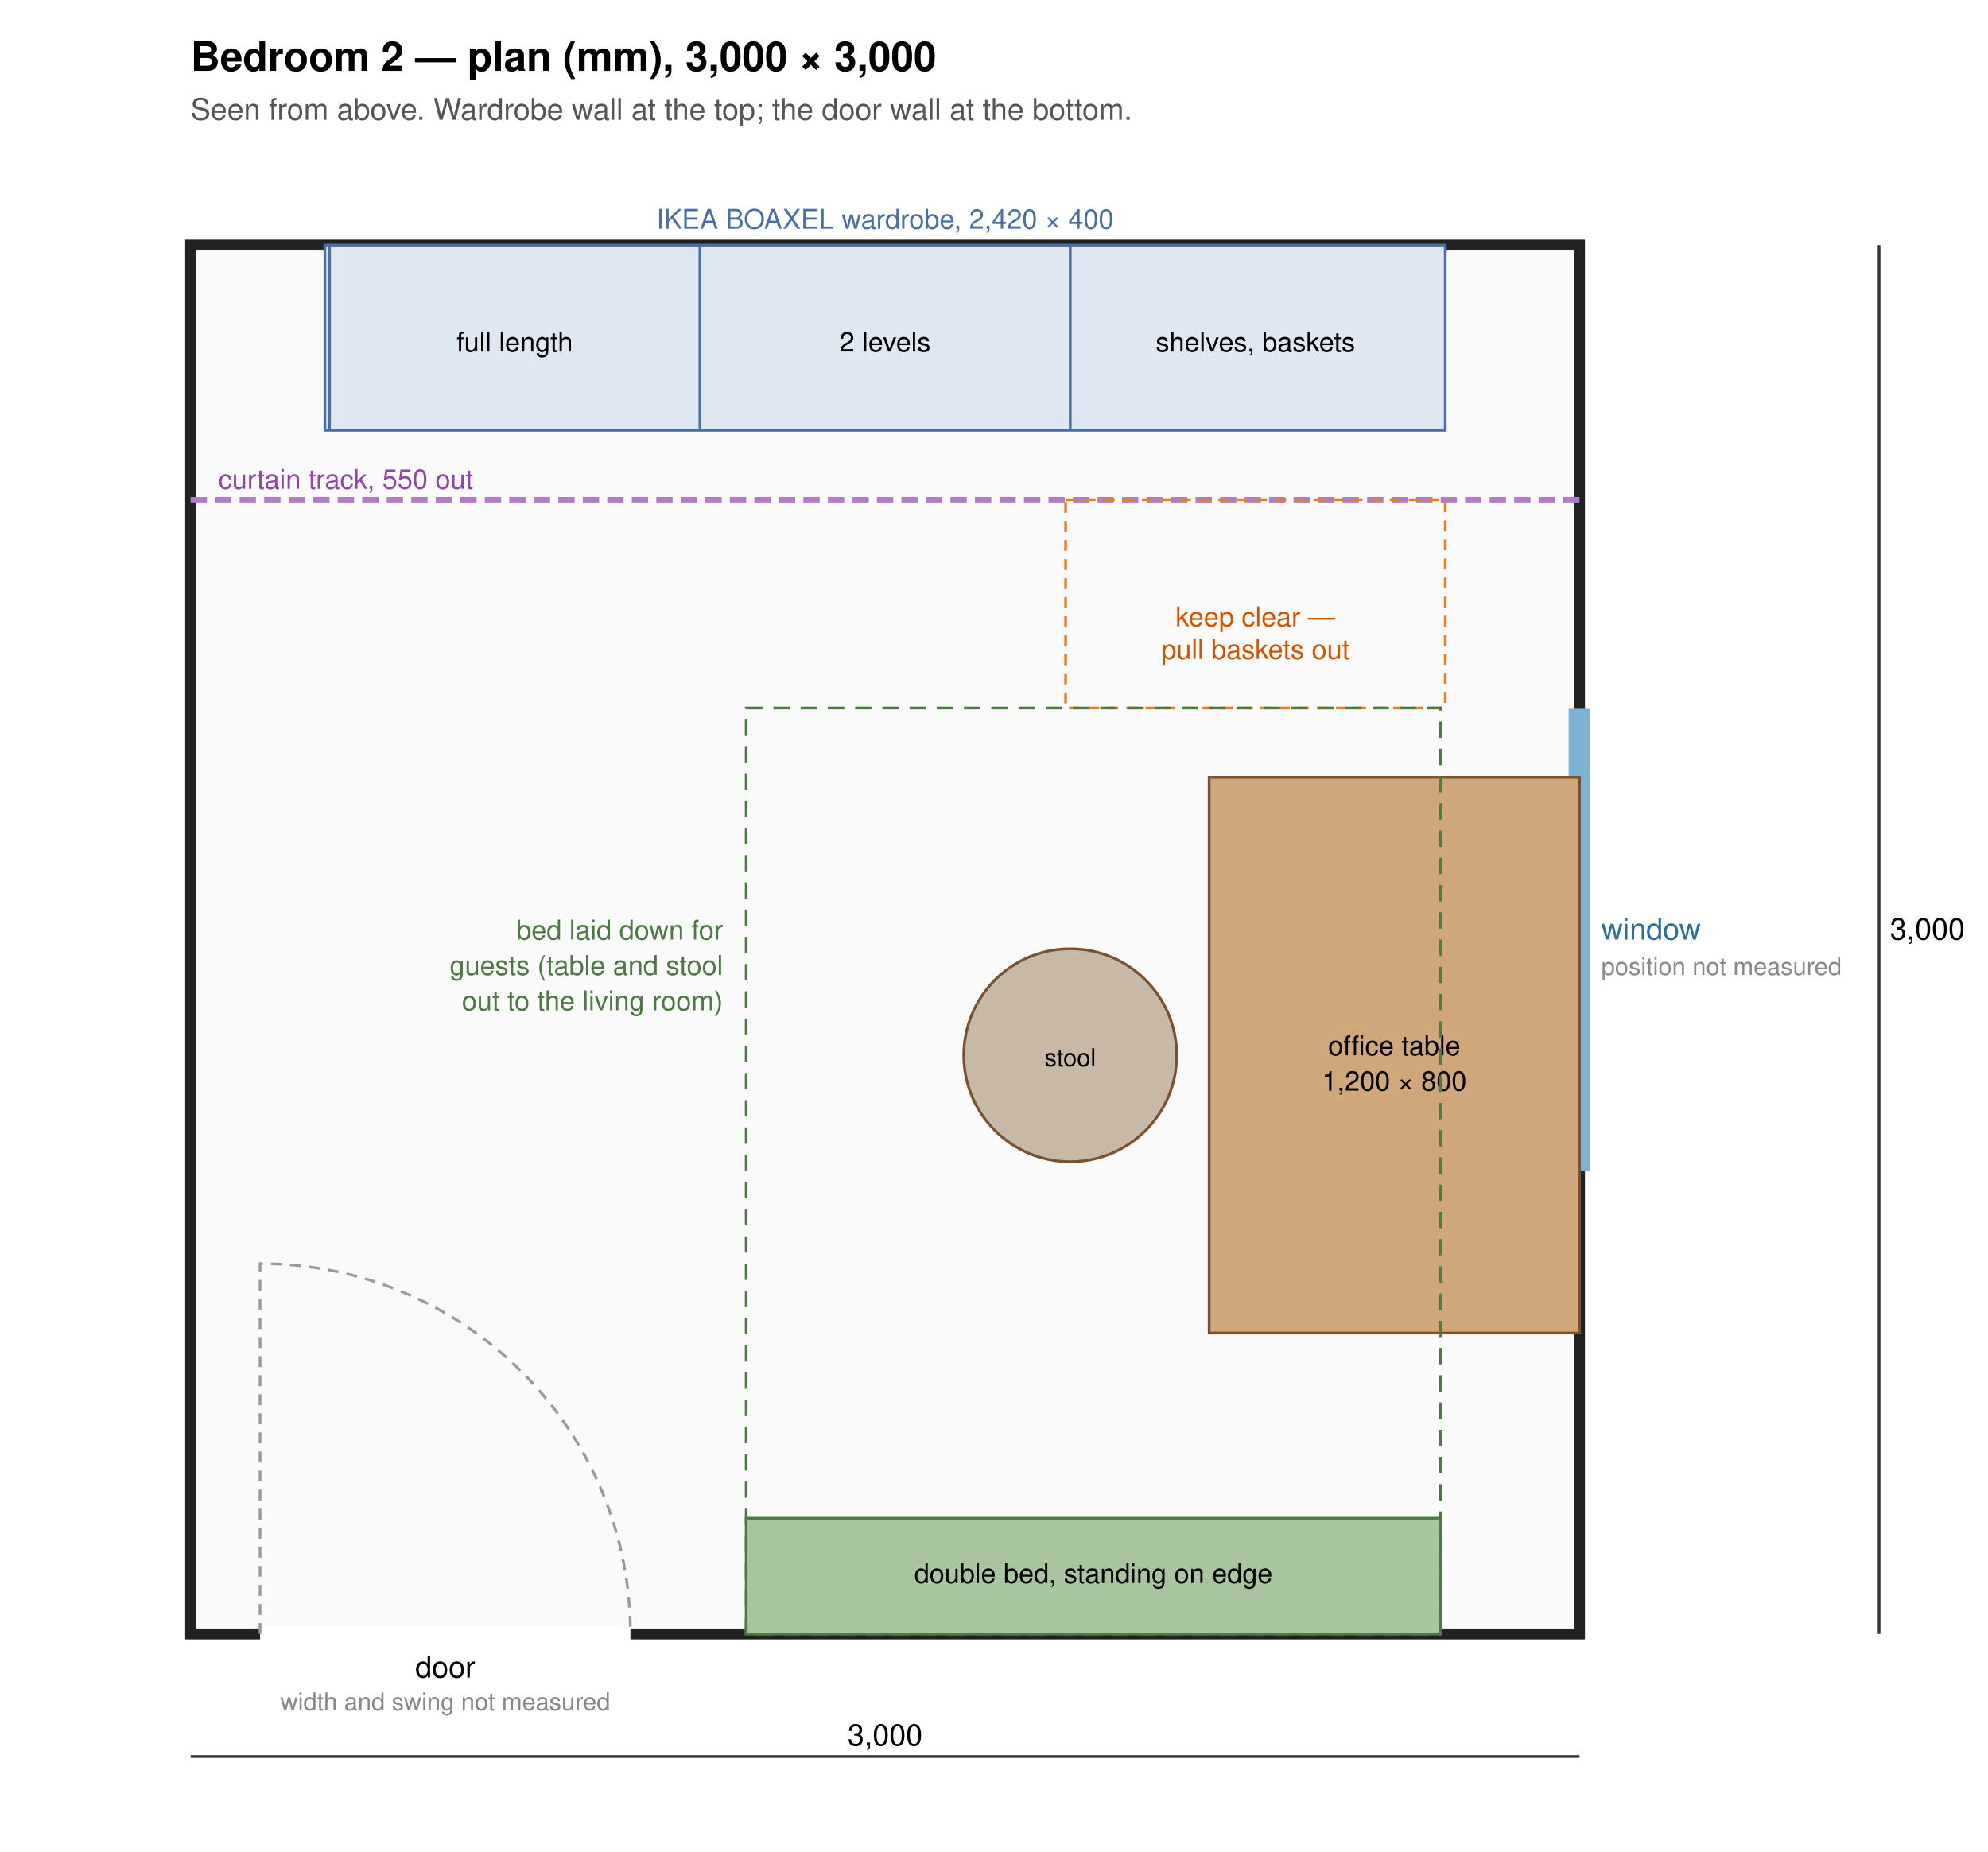
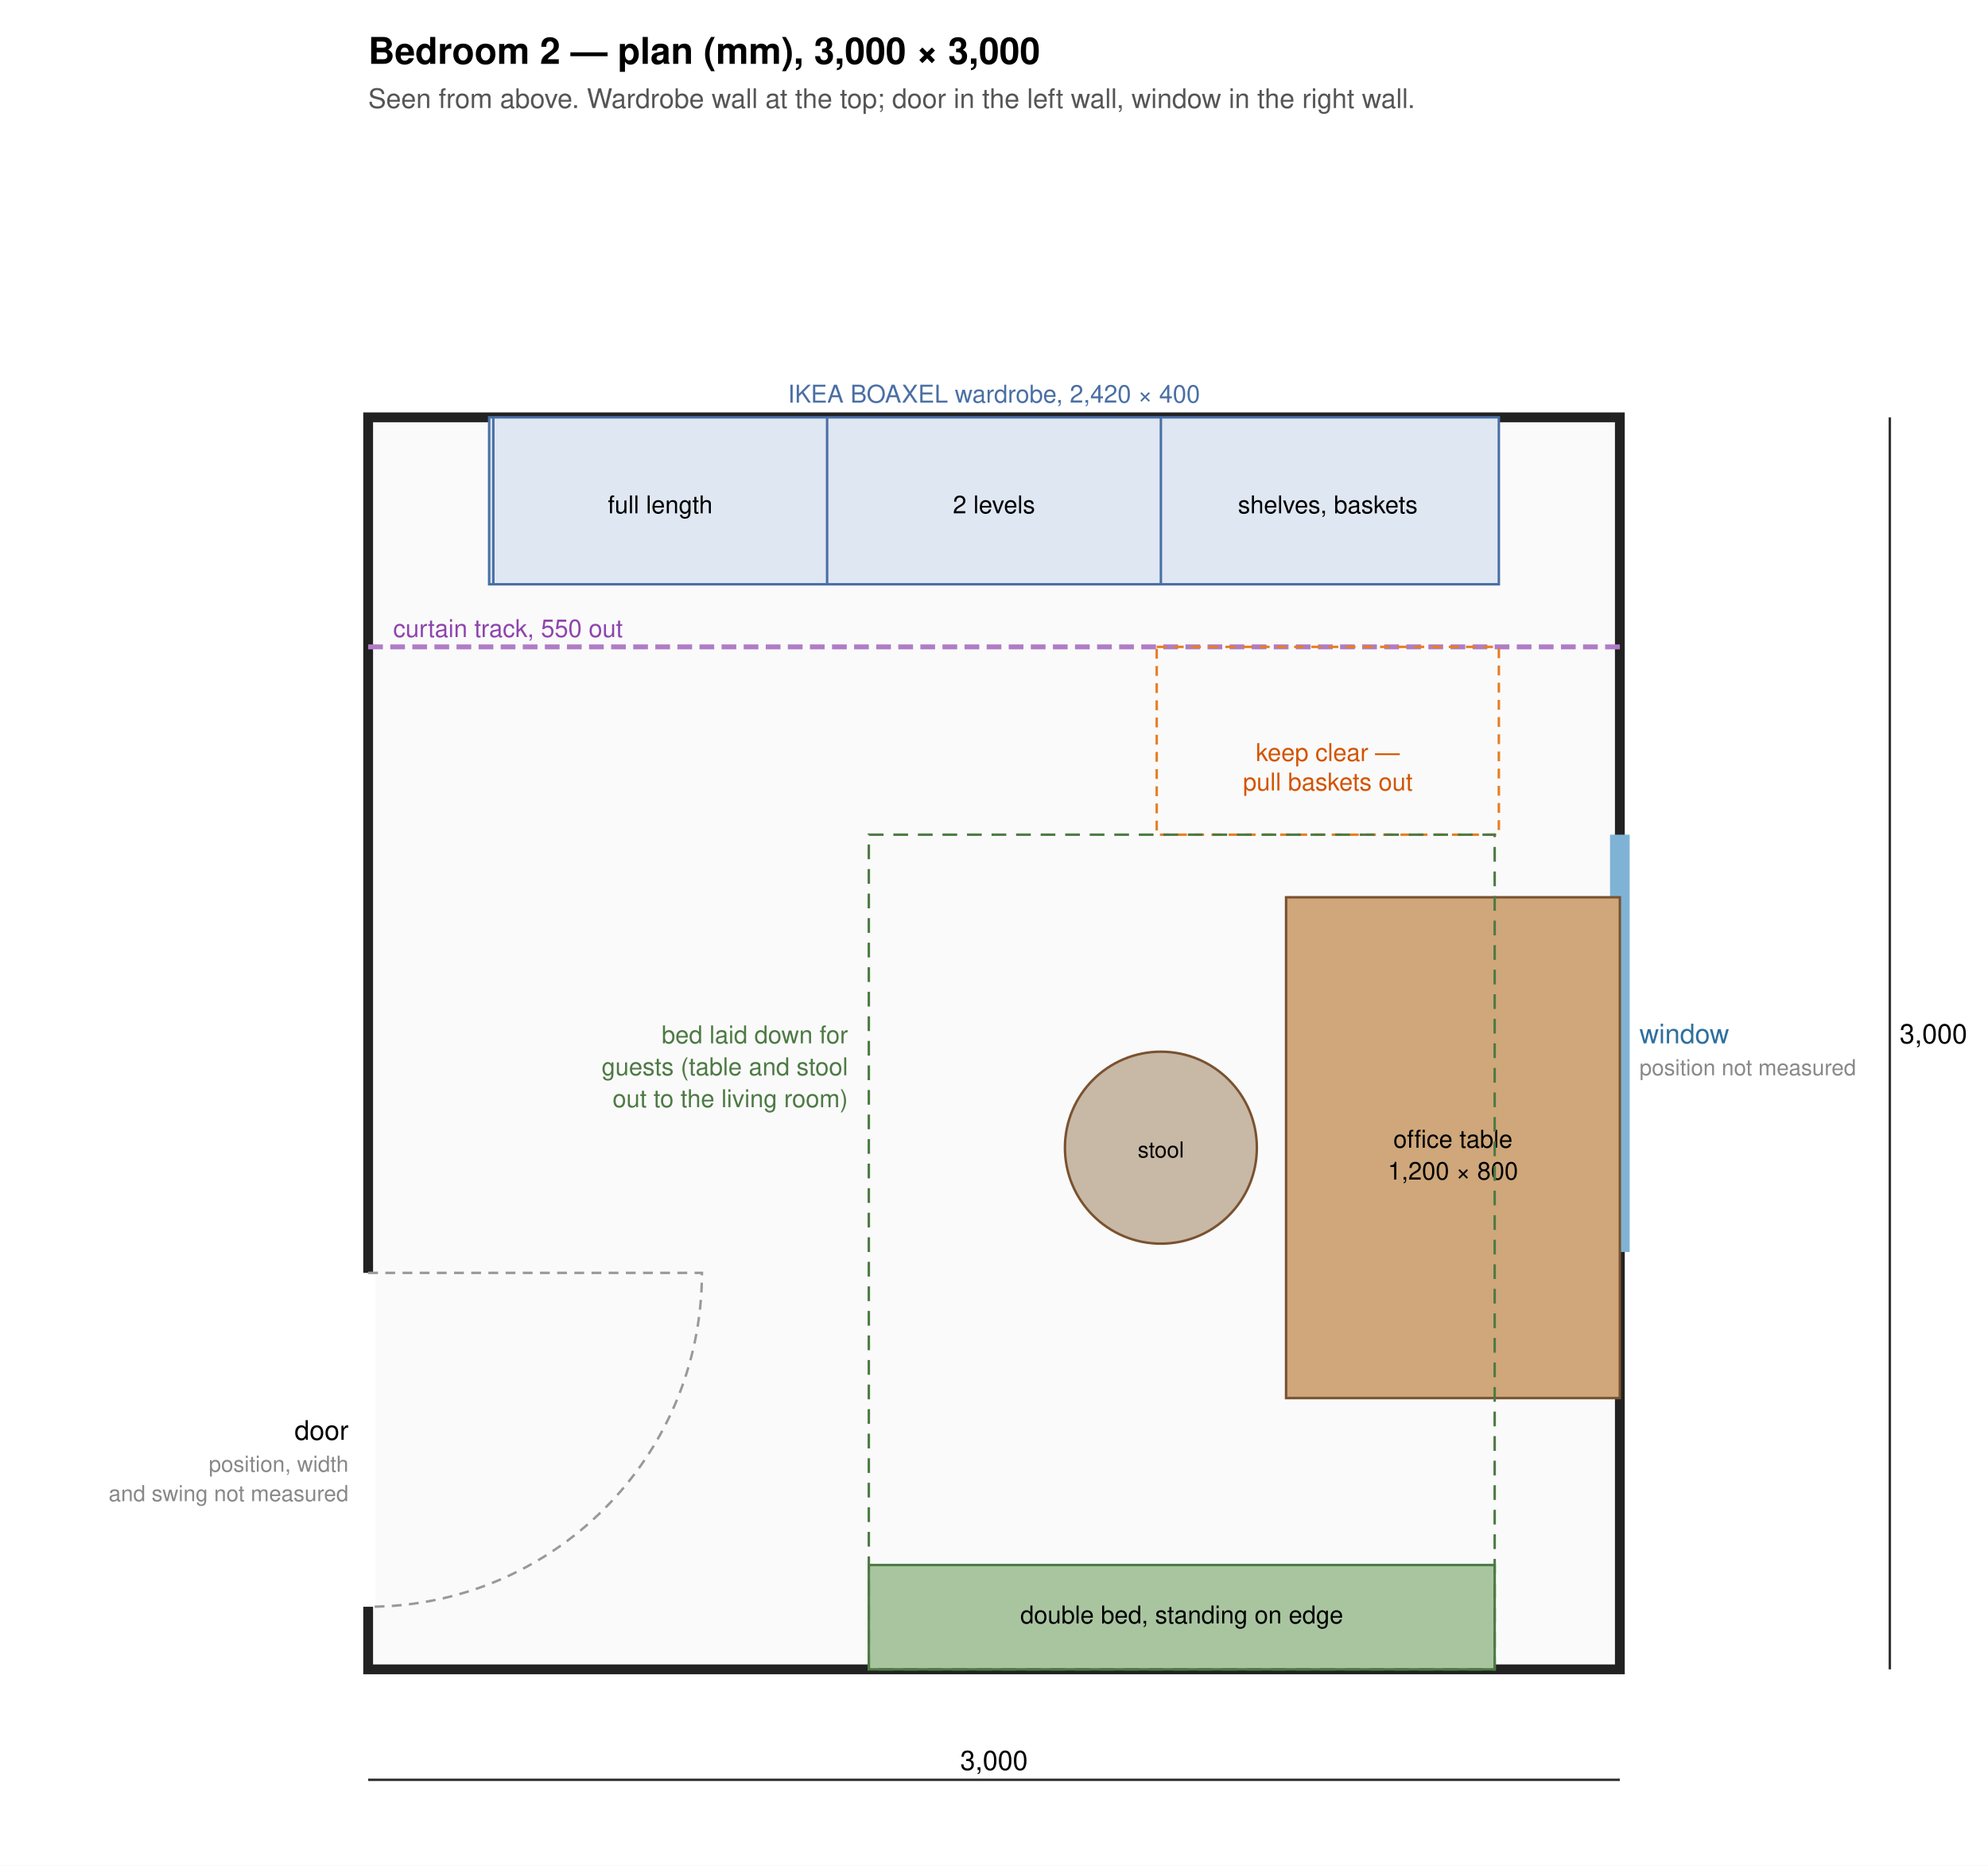
- <svg xmlns="http://www.w3.org/2000/svg" viewBox="0 0 730 680" width="730" height="680" font-family="Helvetica, Arial, sans-serif" font-size="11">
-   <rect width="730" height="680" fill="#fff" />
-   <text x="70" y="26" font-size="15" font-weight="bold">Bedroom 2 — plan (mm), 3,000 × 3,000</text>
-   <text x="70" y="44" font-size="11" fill="#555">Seen from above. Wardrobe wall at the top; the door wall at the bottom.</text>
-   <rect x="70.0" y="90.0" width="510" height="510" fill="#fafafa" stroke="#222" stroke-width="4" />
-   <line x1="580.0" y1="260.0" x2="580.0" y2="430.0" stroke="#7fb3d5" stroke-width="8" />
-   <text x="588.0" y="345.0" fill="#2e6f9e">window</text>
-   <text x="588.0" y="358.0" fill="#888" font-size="9">position not measured</text>
-   <line x1="95.5" y1="600.0" x2="231.5" y2="600.0" stroke="#fff" stroke-width="6" />
-   <path d="M95.5 600.0 L95.5 464.0 A136.0 136.0 0 0 1 231.5 600.0" fill="none" stroke="#999" stroke-dasharray="4 3" />
-   <text x="163.5" y="616.0" text-anchor="middle">door</text>
-   <text x="163.5" y="628.0" text-anchor="middle" fill="#888" font-size="9">width and swing not measured</text>
-   <rect x="119.3" y="90.0" width="411.4" height="68.0" fill="#dfe7f2" stroke="#4a6fa5" />
-   <line x1="121.0" y1="90.0" x2="121.0" y2="158.0" stroke="#4a6fa5" />
-   <text x="189.0" y="129.1" text-anchor="middle" font-size="10">full length</text>
-   <line x1="257.0" y1="90.0" x2="257.0" y2="158.0" stroke="#4a6fa5" />
-   <text x="325.0" y="129.1" text-anchor="middle" font-size="10">2 levels</text>
-   <line x1="393.0" y1="90.0" x2="393.0" y2="158.0" stroke="#4a6fa5" />
-   <text x="461.0" y="129.1" text-anchor="middle" font-size="10">shelves, baskets</text>
-   <text x="325.0" y="84.0" text-anchor="middle" font-size="10" fill="#4a6fa5">IKEA BOAXEL wardrobe, 2,420 × 400</text>
-   <line x1="70.0" y1="183.5" x2="580.0" y2="183.5" stroke="#b07cc6" stroke-width="2" stroke-dasharray="6 3" />
-   <text x="80.2" y="179.5" fill="#8e44ad" font-size="10">curtain track, 550 out</text>
-   <rect x="391.3" y="183.5" width="139.4" height="76.5" fill="none" stroke="#e67e22" stroke-dasharray="4 3" />
-   <text x="461.0" y="230.0" text-anchor="middle" fill="#d35400" font-size="10">keep clear —</text>
-   <text x="461.0" y="242.0" text-anchor="middle" fill="#d35400" font-size="10">pull baskets out</text>
-   <rect x="444.0" y="285.5" width="136.0" height="204" fill="#cfa77a" stroke="#7a5230" />
-   <text x="512.0" y="387.5" text-anchor="middle" font-size="10">office table</text>
-   <text x="512.0" y="400.5" text-anchor="middle" font-size="10">1,200 × 800</text>
-   <circle cx="393.0" cy="387.5" r="39.1" fill="#c8b8a6" stroke="#7a5230" />
-   <text x="393.0" y="391.5" text-anchor="middle" font-size="9">stool</text>
-   <rect x="274.0" y="557.5" width="255" height="42.5" fill="#a9c5a0" stroke="#4d7a44" />
-   <text x="401.5" y="581.3" text-anchor="middle" font-size="10">double bed, standing on edge</text>
-   <rect x="274.0" y="260.0" width="255" height="340.0" fill="none" stroke="#4d7a44" stroke-dasharray="6 4" />
-   <text x="265.5" y="345.0" text-anchor="end" fill="#4d7a44" font-size="10">bed laid down for</text>
-   <text x="265.5" y="358.0" text-anchor="end" fill="#4d7a44" font-size="10">guests (table and stool</text>
-   <text x="265.5" y="371.0" text-anchor="end" fill="#4d7a44" font-size="10">out to the living room)</text>
-   <line x1="70.0" y1="645.0" x2="580.0" y2="645.0" stroke="#333" />
-   <text x="325.0" y="641.0" text-anchor="middle">3,000</text>
-   <line x1="690.0" y1="90.0" x2="690.0" y2="600.0" stroke="#333" />
-   <text x="694.0" y="345.0" font-size="11">3,000</text>
+ <svg xmlns="http://www.w3.org/2000/svg" viewBox="0 0 810 760" width="810" height="760" font-family="Helvetica, Arial, sans-serif" font-size="11">
+   <rect width="810" height="760" fill="#fff" />
+   <text x="150" y="26" font-size="15" font-weight="bold">Bedroom 2 — plan (mm), 3,000 × 3,000</text>
+   <text x="150" y="44" font-size="11" fill="#555">Seen from above. Wardrobe wall at the top; door in the left wall, window in the right wall.</text>
+   <rect x="150.0" y="170.0" width="510" height="510" fill="#fafafa" stroke="#222" stroke-width="4" />
+   <line x1="660.0" y1="340.0" x2="660.0" y2="510.0" stroke="#7fb3d5" stroke-width="8" />
+   <text x="668.0" y="425.0" fill="#2e6f9e">window</text>
+   <text x="668.0" y="438.0" fill="#888" font-size="9">position not measured</text>
+   <line x1="150.0" y1="518.5" x2="150.0" y2="654.5" stroke="#fff" stroke-width="6" />
+   <path d="M150.0 518.5 L286.0 518.5 A136.0 136.0 0 0 1 150.0 654.5" fill="none" stroke="#999" stroke-dasharray="4 3" />
+   <text x="142.0" y="586.5" text-anchor="end">door</text>
+   <text x="142.0" y="599.5" text-anchor="end" fill="#888" font-size="9">position, width</text>
+   <text x="142.0" y="611.5" text-anchor="end" fill="#888" font-size="9">and swing not measured</text>
+   <rect x="199.3" y="170.0" width="411.4" height="68.0" fill="#dfe7f2" stroke="#4a6fa5" />
+   <line x1="201.0" y1="170.0" x2="201.0" y2="238.0" stroke="#4a6fa5" />
+   <text x="269.0" y="209.1" text-anchor="middle" font-size="10">full length</text>
+   <line x1="337.0" y1="170.0" x2="337.0" y2="238.0" stroke="#4a6fa5" />
+   <text x="405.0" y="209.1" text-anchor="middle" font-size="10">2 levels</text>
+   <line x1="473.0" y1="170.0" x2="473.0" y2="238.0" stroke="#4a6fa5" />
+   <text x="541.0" y="209.1" text-anchor="middle" font-size="10">shelves, baskets</text>
+   <text x="405.0" y="164.0" text-anchor="middle" font-size="10" fill="#4a6fa5">IKEA BOAXEL wardrobe, 2,420 × 400</text>
+   <line x1="150.0" y1="263.5" x2="660.0" y2="263.5" stroke="#b07cc6" stroke-width="2" stroke-dasharray="6 3" />
+   <text x="160.2" y="259.5" fill="#8e44ad" font-size="10">curtain track, 550 out</text>
+   <rect x="471.3" y="263.5" width="139.4" height="76.5" fill="none" stroke="#e67e22" stroke-dasharray="4 3" />
+   <text x="541.0" y="310.0" text-anchor="middle" fill="#d35400" font-size="10">keep clear —</text>
+   <text x="541.0" y="322.0" text-anchor="middle" fill="#d35400" font-size="10">pull baskets out</text>
+   <rect x="524.0" y="365.5" width="136.0" height="204" fill="#cfa77a" stroke="#7a5230" />
+   <text x="592.0" y="467.5" text-anchor="middle" font-size="10">office table</text>
+   <text x="592.0" y="480.5" text-anchor="middle" font-size="10">1,200 × 800</text>
+   <circle cx="473.0" cy="467.5" r="39.1" fill="#c8b8a6" stroke="#7a5230" />
+   <text x="473.0" y="471.5" text-anchor="middle" font-size="9">stool</text>
+   <rect x="354.0" y="637.5" width="255" height="42.5" fill="#a9c5a0" stroke="#4d7a44" />
+   <text x="481.5" y="661.3" text-anchor="middle" font-size="10">double bed, standing on edge</text>
+   <rect x="354.0" y="340.0" width="255" height="340.0" fill="none" stroke="#4d7a44" stroke-dasharray="6 4" />
+   <text x="345.5" y="425.0" text-anchor="end" fill="#4d7a44" font-size="10">bed laid down for</text>
+   <text x="345.5" y="438.0" text-anchor="end" fill="#4d7a44" font-size="10">guests (table and stool</text>
+   <text x="345.5" y="451.0" text-anchor="end" fill="#4d7a44" font-size="10">out to the living room)</text>
+   <line x1="150.0" y1="725.0" x2="660.0" y2="725.0" stroke="#333" />
+   <text x="405.0" y="721.0" text-anchor="middle">3,000</text>
+   <line x1="770.0" y1="170.0" x2="770.0" y2="680.0" stroke="#333" />
+   <text x="774.0" y="425.0" font-size="11">3,000</text>
</svg>
